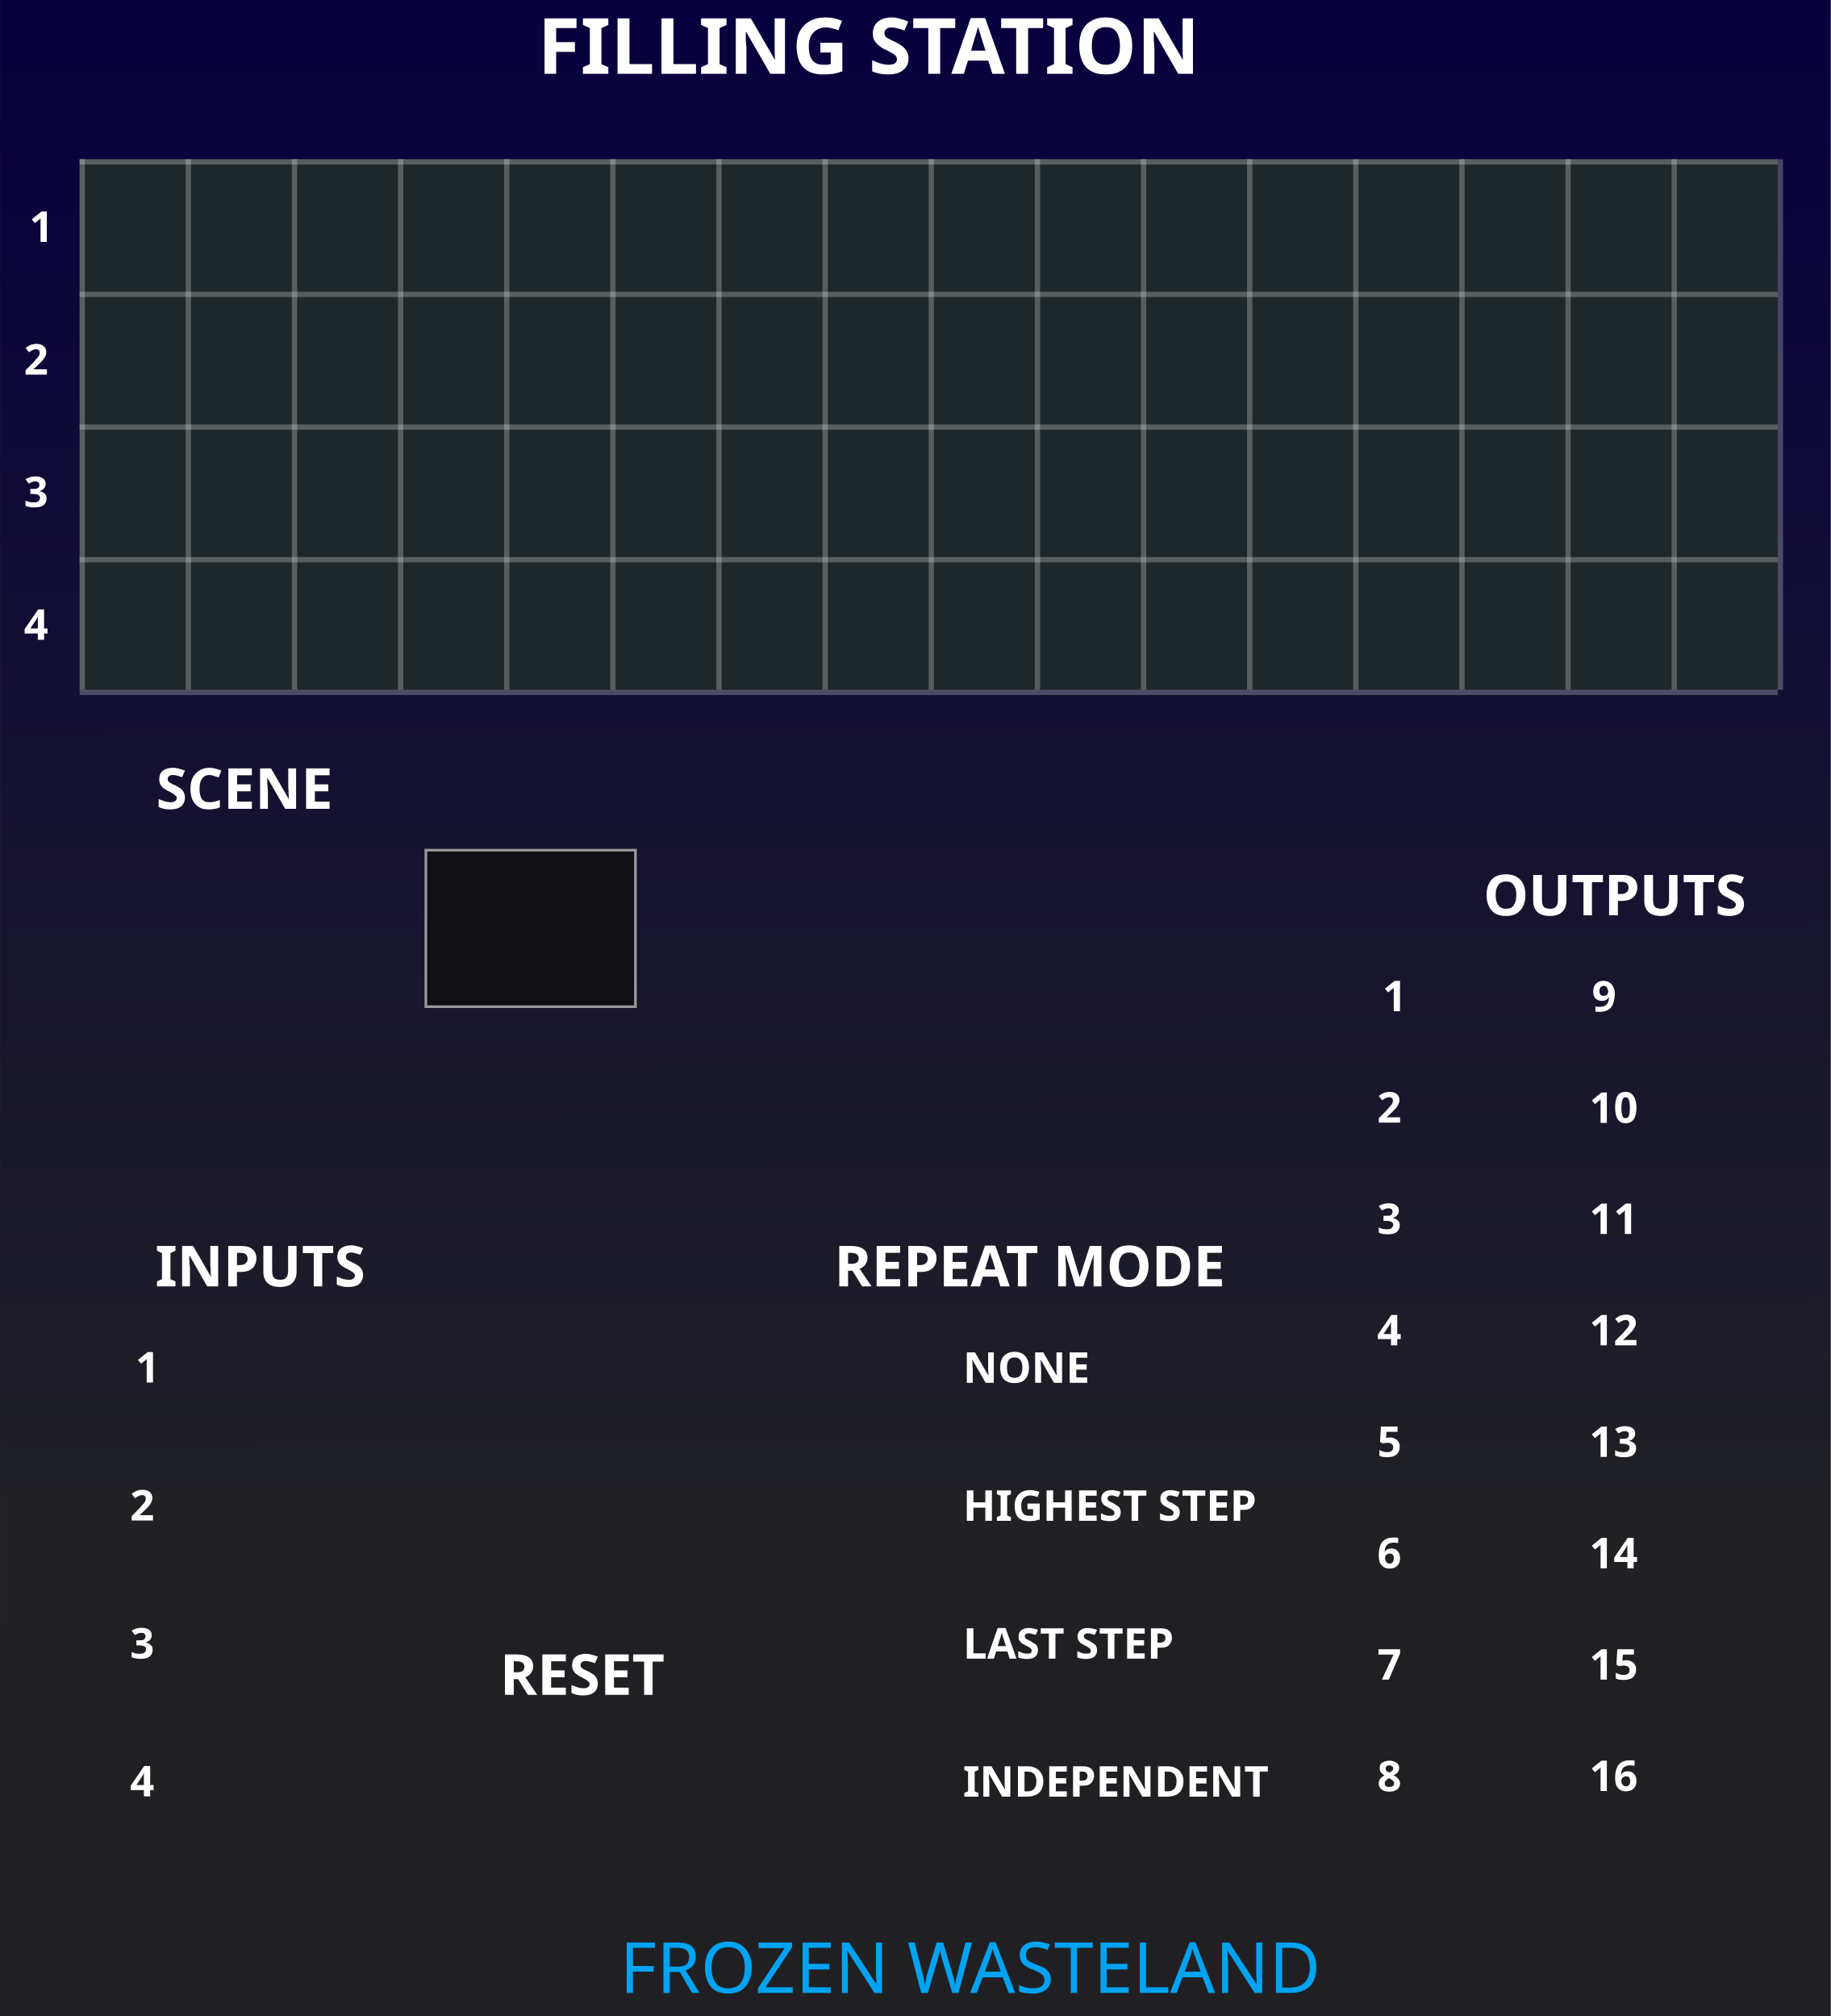
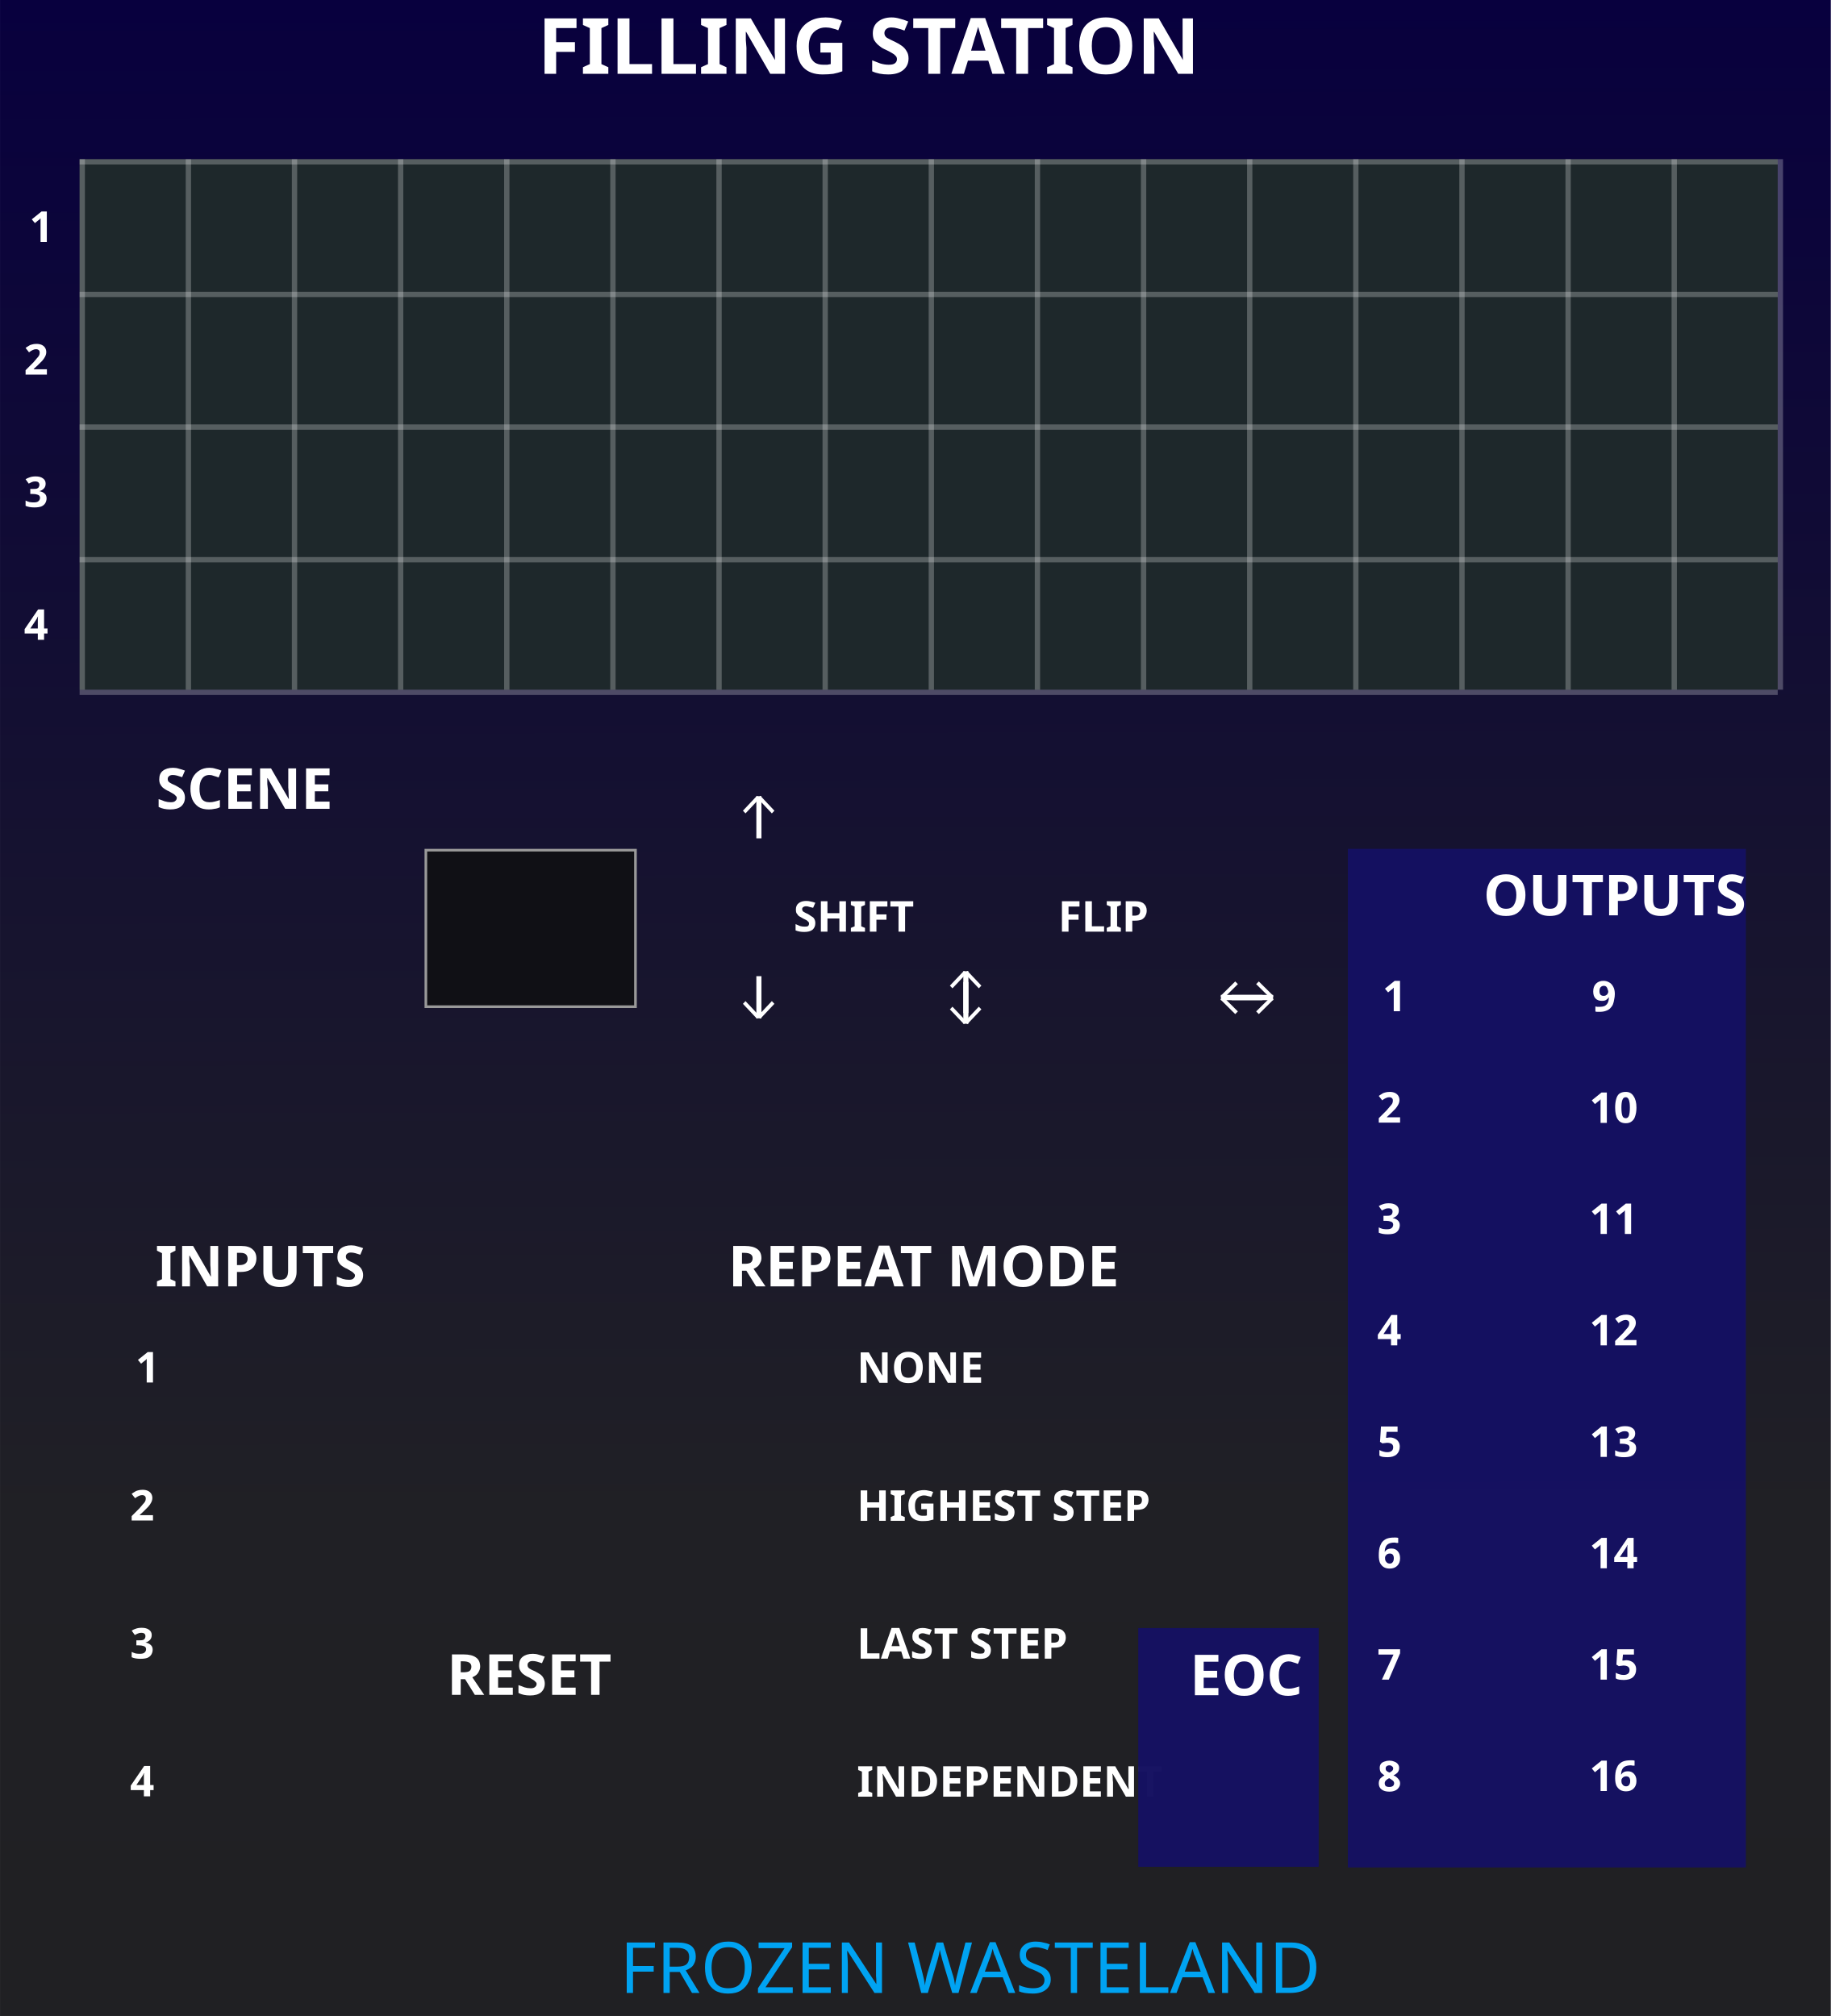
<svg xmlns="http://www.w3.org/2000/svg" xmlns:xlink="http://www.w3.org/1999/xlink" id="svg11003" version="1.1" viewBox="0 0 91.281 100.542" height="380" width="345">
  <defs id="defs10997">
    <linearGradient id="linearGradient4047">
      <stop id="stop3387" offset="0" style="stop-color:#202022;stop-opacity:1;" />
      <stop id="stop3388" offset=".3" style="stop-color:#202025;stop-opacity:1;" />
      <stop id="stop3389" offset="1" style="stop-color:#08003e;stop-opacity:1;" />
    </linearGradient>
    <linearGradient gradientTransform="matrix(0.5824096,0,0,1,14.70738,0)" gradientUnits="userSpaceOnUse" y2="50.462" x2="35.22" y1="158.333" x1="35.418" id="linearGradient4049" xlink:href="#linearGradient4047" />
  </defs>
  <g transform="translate(-35.14631,-50.389)" id="layer1">
    <g transform="matrix(1.642857,0,0,1.00145,-22.71451,-0.1464828)" id="g1644">
      <path id="path33493" d="m 35.22,50.462 h 55.562 V 150.858 h -55.562 z m 0,0" style="fill:url(#linearGradient4049);fill-opacity:1;fill-rule:nonzero;stroke:none;stroke-width:0.327" />
    </g>
    <g id="text5097" style="font-style:normal;font-weight:normal;font-size:3.528px;line-height:1.25;font-family:sans-serif;letter-spacing:0px;word-spacing:0px;fill:#ffffff;fill-opacity:1;stroke:none;stroke-width:0.265" />
    <g id="text373" style="font-style:normal;font-variant:normal;font-weight:bold;font-stretch:normal;font-size:3.528px;line-height:1.25;font-family:Consolas;-inkscape-font-specification:'Consolas Bold';text-align:center;letter-spacing:0px;word-spacing:0px;text-anchor:middle;fill:#ffffff;fill-opacity:1;stroke:none;stroke-width:0.265" />
    <g id="flowRoot250" style="font-style:normal;font-variant:normal;font-weight:bold;font-stretch:normal;font-size:13.333px;line-height:1.25;font-family:Consolas;-inkscape-font-specification:'Consolas Bold';text-align:center;letter-spacing:0px;word-spacing:0px;text-anchor:middle;fill:#ffffff;fill-opacity:1;stroke:none" />
    <g id="text308" style="font-style:normal;font-variant:normal;font-weight:bold;font-stretch:normal;font-size:3.528px;line-height:1.25;font-family:Consolas;-inkscape-font-specification:'Consolas Bold';text-align:center;letter-spacing:0px;word-spacing:0px;text-anchor:middle;fill:#ffffff;fill-opacity:1;stroke:none;stroke-width:0.265" aria-label="=+">
      <path id="path4330" style="stroke-width:0.265" d="m 156.861,47.16 v -0.334 h 1.481 v 0.334 z m 0,0.679 v -0.334 h 1.481 v 0.334 z" />
      <path id="path4332" style="stroke-width:0.265" d="m 159.739,47.508 v 0.67 h -0.388 v -0.67 h -0.643 v -0.346 h 0.643 V 46.495 h 0.388 v 0.667 h 0.643 v 0.346 z" />
    </g>
    <g id="flowRoot53665" style="font-style:normal;font-variant:normal;font-weight:bold;font-stretch:normal;font-size:13.333px;line-height:1.25;font-family:Consolas;-inkscape-font-specification:'Consolas Bold';text-align:center;letter-spacing:0px;word-spacing:0px;text-anchor:middle;fill:#ffffff;fill-opacity:1;stroke:none" />
    <g id="text53994" style="font-style:normal;font-variant:normal;font-weight:bold;font-stretch:normal;font-size:3.528px;line-height:1.25;font-family:Consolas;-inkscape-font-specification:'Consolas Bold';text-align:center;letter-spacing:0px;word-spacing:0px;text-anchor:middle;fill:#ffffff;fill-opacity:1;stroke:none;stroke-width:0.265" />
    <text id="text3885" y="54.071" x="80.762" style="font-style:normal;font-variant:normal;font-weight:bold;font-stretch:normal;font-size:3.528px;line-height:1.25;font-family:Homenaje;-inkscape-font-specification:'Homenaje Bold';text-align:start;letter-spacing:0px;word-spacing:0px;text-anchor:start;fill:#ffffff;fill-opacity:1;stroke:none;stroke-width:0.265" xml:space="preserve">
      <tspan id="tspan39170" style="font-style:normal;font-variant:normal;font-weight:bold;font-stretch:normal;font-size:3.881px;font-family:Homenaje;-inkscape-font-specification:'Homenaje Bold';text-align:center;text-anchor:middle;stroke-width:0.265" y="54.071" x="80.762">FILLING STATION</tspan>
    </text>
    <flowRoot transform="matrix(0.2645833,0,0,0.2645833,35.14631,50.389)" style="font-style:normal;font-variant:normal;font-weight:bold;font-stretch:normal;font-size:13.333px;line-height:1.25;font-family:Consolas;-inkscape-font-specification:'Consolas Bold';text-align:center;letter-spacing:0px;word-spacing:0px;text-anchor:middle;fill:#000000;fill-opacity:1;stroke:none" id="flowRoot1015" xml:space="preserve">
      <flowRegion id="flowRegion1017">
        <rect y="13.75" x="130.5" height="36.5" width="61" id="rect1019" />
      </flowRegion>
      <flowPara id="flowPara1021" />
    </flowRoot>
    <text id="text5443-7-5" y="114.542" x="42.878" style="font-style:normal;font-variant:normal;font-weight:bold;font-stretch:normal;font-size:3.528px;line-height:1.25;font-family:Homenaje;-inkscape-font-specification:'Homenaje Bold';letter-spacing:0px;word-spacing:0px;fill:#ffffff;fill-opacity:1;stroke:none;stroke-width:0.265" xml:space="preserve">
      <tspan style="font-style:normal;font-variant:normal;font-weight:bold;font-stretch:normal;font-size:2.822px;font-family:Homenaje;-inkscape-font-specification:'Homenaje Bold';stroke-width:0.265" y="114.542" x="42.878" id="tspan5441-1-6">INPUTS</tspan>
    </text>
    <flowRoot style="font-style:normal;font-variant:normal;font-weight:bold;font-stretch:normal;font-size:13.333px;line-height:1.25;font-family:Arial;-inkscape-font-specification:'Arial Bold';text-align:center;letter-spacing:0px;word-spacing:0px;text-anchor:middle;fill:#000000;fill-opacity:1;stroke:none" id="flowRoot1633" xml:space="preserve">
      <flowRegion id="flowRegion1635">
        <rect y="64" x="48" height="83.5" width="10.25" id="rect1637" />
      </flowRegion>
      <flowPara id="flowPara1639" />
    </flowRoot>
+     <path id="rect22843-0" style="opacity:0.981;fill:#141061;fill-opacity:1;stroke:#000000;stroke-width:0;stroke-miterlimit:4;stroke-dasharray:none;stroke-opacity:1" d="m 102.35,92.722 h 19.844 v 50.8 h -19.844 z" />
    <text id="text5443-7-5-4-2-0" y="96.041" x="109.108" style="font-style:normal;font-variant:normal;font-weight:bold;font-stretch:normal;font-size:3.528px;line-height:1.25;font-family:Homenaje;-inkscape-font-specification:'Homenaje Bold';letter-spacing:0px;word-spacing:0px;fill:#ffffff;fill-opacity:1;stroke:none;stroke-width:0.265" xml:space="preserve">
      <tspan style="font-style:normal;font-variant:normal;font-weight:bold;font-stretch:normal;font-size:2.822px;font-family:Homenaje;-inkscape-font-specification:'Homenaje Bold';stroke-width:0.265" y="96.041" x="109.108" id="tspan5441-1-6-3-4-5">OUTPUTS</tspan>
    </text>
    <path style="fill:#1e282b;fill-opacity:1;fill-rule:nonzero;stroke:none;stroke-width:0.299" d="M 123.782,84.785 H 39.115 V 58.327 h 84.667 z m 0,0" id="path38411" />
    <text id="text3885-7" y="149.784" x="66.05" style="font-style:normal;font-variant:normal;font-weight:bold;font-stretch:normal;font-size:3.528px;line-height:1.25;font-family:Consolas;-inkscape-font-specification:'Consolas Bold';text-align:start;letter-spacing:0px;word-spacing:0px;text-anchor:start;fill:#00a3f2;fill-opacity:1;stroke:none;stroke-width:0.265" xml:space="preserve">
      <tspan style="font-style:normal;font-variant:normal;font-weight:normal;font-stretch:normal;font-family:'Bradley Gratis';-inkscape-font-specification:'Bradley Gratis';text-align:start;text-anchor:start;fill:#00a3f2;fill-opacity:1;stroke-width:0.265" y="149.784" x="66.05" id="tspan3883-0">FROZEN WASTELAND</tspan>
    </text>
    <path style="clip-rule:nonzero;fill:none;stroke:#ffffff;stroke-width:0.265;stroke-linecap:butt;stroke-linejoin:miter;stroke-miterlimit:10;stroke-dasharray:none;stroke-opacity:0.251" d="M 39.115,58.46 H 123.782" id="path5509" />
    <path id="path5509-5" d="M 39.115,65.073 H 123.782" style="clip-rule:nonzero;fill:none;stroke:#ffffff;stroke-width:0.263;stroke-linecap:butt;stroke-linejoin:miter;stroke-miterlimit:10;stroke-dasharray:none;stroke-opacity:0.251" />
    <path id="path5509-4" d="M 39.115,71.688 H 123.782" style="clip-rule:nonzero;fill:none;stroke:#ffffff;stroke-width:0.265;stroke-linecap:butt;stroke-linejoin:miter;stroke-miterlimit:10;stroke-dasharray:none;stroke-opacity:0.251" />
    <path id="path5509-3" d="M 39.115,78.303 H 123.782" style="clip-rule:nonzero;fill:none;stroke:#ffffff;stroke-width:0.265;stroke-linecap:butt;stroke-linejoin:miter;stroke-miterlimit:10;stroke-dasharray:none;stroke-opacity:0.251" />
    <path id="path5509-1" d="M 39.115,84.917 H 123.782" style="clip-rule:nonzero;fill:none;stroke:#ffffff;stroke-width:0.265;stroke-linecap:butt;stroke-linejoin:miter;stroke-miterlimit:10;stroke-dasharray:none;stroke-opacity:0.251" />
    <path style="clip-rule:nonzero;fill:none;stroke:#ffffff;stroke-width:0.265;stroke-linecap:butt;stroke-linejoin:miter;stroke-miterlimit:10;stroke-dasharray:none;stroke-opacity:0.251" d="M 39.247,58.327 V 84.785" id="path4803" />
    <path id="path4803-8" d="M 123.914,58.327 V 84.785" style="clip-rule:nonzero;fill:none;stroke:#ffffff;stroke-width:0.265;stroke-linecap:butt;stroke-linejoin:miter;stroke-miterlimit:10;stroke-dasharray:none;stroke-opacity:0.251" />
    <path id="path4803-1" d="M 44.539,58.327 V 84.785" style="clip-rule:nonzero;fill:none;stroke:#ffffff;stroke-width:0.265;stroke-linecap:butt;stroke-linejoin:miter;stroke-miterlimit:10;stroke-dasharray:none;stroke-opacity:0.251" />
    <path id="path4803-7" d="M 55.122,58.327 V 84.785" style="clip-rule:nonzero;fill:none;stroke:#ffffff;stroke-width:0.265;stroke-linecap:butt;stroke-linejoin:miter;stroke-miterlimit:10;stroke-dasharray:none;stroke-opacity:0.251" />
    <path id="path4803-6" d="M 60.414,58.327 V 84.785" style="clip-rule:nonzero;fill:none;stroke:#ffffff;stroke-width:0.265;stroke-linecap:butt;stroke-linejoin:miter;stroke-miterlimit:10;stroke-dasharray:none;stroke-opacity:0.251" />
    <path id="path4803-0" d="M 65.706,58.327 V 84.785" style="clip-rule:nonzero;fill:none;stroke:#ffffff;stroke-width:0.265;stroke-linecap:butt;stroke-linejoin:miter;stroke-miterlimit:10;stroke-dasharray:none;stroke-opacity:0.251" />
    <path id="path4803-2" d="M 49.831,58.327 V 84.785" style="clip-rule:nonzero;fill:none;stroke:#ffffff;stroke-width:0.265;stroke-linecap:butt;stroke-linejoin:miter;stroke-miterlimit:10;stroke-dasharray:none;stroke-opacity:0.251" />
    <path id="path4803-3" d="M 70.997,58.327 V 84.785" style="clip-rule:nonzero;fill:none;stroke:#ffffff;stroke-width:0.265;stroke-linecap:butt;stroke-linejoin:miter;stroke-miterlimit:10;stroke-dasharray:none;stroke-opacity:0.251" />
    <path id="path4803-64" d="M 76.289,58.327 V 84.785" style="clip-rule:nonzero;fill:none;stroke:#ffffff;stroke-width:0.265;stroke-linecap:butt;stroke-linejoin:miter;stroke-miterlimit:10;stroke-dasharray:none;stroke-opacity:0.251" />
    <path id="path4803-68" d="M 81.581,58.327 V 84.785" style="clip-rule:nonzero;fill:none;stroke:#ffffff;stroke-width:0.265;stroke-linecap:butt;stroke-linejoin:miter;stroke-miterlimit:10;stroke-dasharray:none;stroke-opacity:0.251" />
    <path id="path4803-36" d="M 86.872,58.327 V 84.785" style="clip-rule:nonzero;fill:none;stroke:#ffffff;stroke-width:0.265;stroke-linecap:butt;stroke-linejoin:miter;stroke-miterlimit:10;stroke-dasharray:none;stroke-opacity:0.251" />
    <path id="path4803-63" d="M 92.164,58.327 V 84.785" style="clip-rule:nonzero;fill:none;stroke:#ffffff;stroke-width:0.265;stroke-linecap:butt;stroke-linejoin:miter;stroke-miterlimit:10;stroke-dasharray:none;stroke-opacity:0.251" />
    <path id="path4803-4" d="M 97.456,58.327 V 84.785" style="clip-rule:nonzero;fill:none;stroke:#ffffff;stroke-width:0.265;stroke-linecap:butt;stroke-linejoin:miter;stroke-miterlimit:10;stroke-dasharray:none;stroke-opacity:0.251" />
    <path id="path4803-9" d="M 102.747,58.327 V 84.785" style="clip-rule:nonzero;fill:none;stroke:#ffffff;stroke-width:0.265;stroke-linecap:butt;stroke-linejoin:miter;stroke-miterlimit:10;stroke-dasharray:none;stroke-opacity:0.251" />
    <path id="path4803-38" d="M 108.039,58.327 V 84.785" style="clip-rule:nonzero;fill:none;stroke:#ffffff;stroke-width:0.265;stroke-linecap:butt;stroke-linejoin:miter;stroke-miterlimit:10;stroke-dasharray:none;stroke-opacity:0.251" />
    <path id="path4803-62" d="M 113.331,58.327 V 84.785" style="clip-rule:nonzero;fill:none;stroke:#ffffff;stroke-width:0.265;stroke-linecap:butt;stroke-linejoin:miter;stroke-miterlimit:10;stroke-dasharray:none;stroke-opacity:0.251" />
    <path style="clip-rule:nonzero;fill:none;stroke:#ffffff;stroke-width:0.265;stroke-linecap:butt;stroke-linejoin:miter;stroke-miterlimit:10;stroke-dasharray:none;stroke-opacity:0.251" d="M 118.622,58.327 V 84.785" id="path4803-62-4" />
    <text xml:space="preserve" style="font-style:normal;font-variant:normal;font-weight:bold;font-stretch:normal;font-size:3.528px;line-height:1.25;font-family:Homenaje;-inkscape-font-specification:'Homenaje Bold';letter-spacing:0px;word-spacing:0px;fill:#ffffff;fill-opacity:1;stroke:none;stroke-width:0.265" x="42.931" y="90.729" id="text5443-7-5-4">
      <tspan id="tspan5441-1-6-6" x="42.931" y="90.729" style="font-style:normal;font-variant:normal;font-weight:bold;font-stretch:normal;font-size:2.822px;font-family:Homenaje;-inkscape-font-specification:'Homenaje Bold';stroke-width:0.265">SCENE</tspan>
    </text>
-     <text xml:space="preserve" style="font-style:normal;font-variant:normal;font-weight:bold;font-stretch:normal;font-size:3.528px;line-height:1.25;font-family:Homenaje;-inkscape-font-specification:'Homenaje Bold';letter-spacing:0px;word-spacing:0px;fill:#ffffff;fill-opacity:1;stroke:none;stroke-width:0.265" x="60.076" y="134.915" id="text5443-7-5-9">
-       <tspan id="tspan5441-1-6-3" x="60.076" y="134.915" style="font-style:normal;font-variant:normal;font-weight:bold;font-stretch:normal;font-size:2.822px;font-family:Homenaje;-inkscape-font-specification:'Homenaje Bold';stroke-width:0.265">RESET</tspan>
+     <text xml:space="preserve" style="font-style:normal;font-variant:normal;font-weight:bold;font-stretch:normal;font-size:3.528px;line-height:1.25;font-family:Homenaje;-inkscape-font-specification:'Homenaje Bold';letter-spacing:0px;word-spacing:0px;fill:#ffffff;fill-opacity:1;stroke:none;stroke-width:0.265" x="57.43" y="134.915" id="text5443-7-5-9">
+       <tspan id="tspan5441-1-6-3" x="57.43" y="134.915" style="font-style:normal;font-variant:normal;font-weight:bold;font-stretch:normal;font-size:2.822px;font-family:Homenaje;-inkscape-font-specification:'Homenaje Bold';stroke-width:0.265">RESET</tspan>
    </text>
    <rect y="92.789" x="56.379" height="7.805" width="10.451" id="rect6948-0-1-16" style="fill:#101015;fill-opacity:1;stroke:#999999;stroke-width:0.132;stroke-miterlimit:4;stroke-dasharray:none;stroke-opacity:1" />
    <text id="text5443-0-6-2-2" y="100.819" x="104.076" style="font-style:normal;font-variant:normal;font-weight:bold;font-stretch:normal;font-size:3.528px;line-height:1.25;font-family:Homenaje;-inkscape-font-specification:'Homenaje Bold';letter-spacing:0px;word-spacing:0px;fill:#ffffff;fill-opacity:1;stroke:none;stroke-width:0.265" xml:space="preserve">
      <tspan style="font-style:normal;font-variant:normal;font-weight:bold;font-stretch:normal;font-size:2.117px;font-family:Homenaje;-inkscape-font-specification:'Homenaje Bold';stroke-width:0.265" y="100.819" x="104.076" id="tspan5441-5-5-9-1">1</tspan>
    </text>
    <text id="text5443-0-6-2-2-9" y="106.375" x="103.811" style="font-style:normal;font-variant:normal;font-weight:bold;font-stretch:normal;font-size:3.528px;line-height:1.25;font-family:Homenaje;-inkscape-font-specification:'Homenaje Bold';letter-spacing:0px;word-spacing:0px;fill:#ffffff;fill-opacity:1;stroke:none;stroke-width:0.265" xml:space="preserve">
      <tspan style="font-style:normal;font-variant:normal;font-weight:bold;font-stretch:normal;font-size:2.117px;font-family:Homenaje;-inkscape-font-specification:'Homenaje Bold';stroke-width:0.265" y="106.375" x="103.811" id="tspan5441-5-5-9-1-9">2</tspan>
    </text>
    <text id="text5443-0-6-2-2-3" y="134.156" x="103.811" style="font-style:normal;font-variant:normal;font-weight:bold;font-stretch:normal;font-size:3.528px;line-height:1.25;font-family:Homenaje;-inkscape-font-specification:'Homenaje Bold';letter-spacing:0px;word-spacing:0px;fill:#ffffff;fill-opacity:1;stroke:none;stroke-width:0.265" xml:space="preserve">
      <tspan style="font-style:normal;font-variant:normal;font-weight:bold;font-stretch:normal;font-size:2.117px;font-family:Homenaje;-inkscape-font-specification:'Homenaje Bold';stroke-width:0.265" y="134.156" x="103.811" id="tspan5441-5-5-9-1-6">7</tspan>
    </text>
    <text id="text5443-0-6-2-2-3-9" y="123.044" x="114.388" style="font-style:normal;font-variant:normal;font-weight:bold;font-stretch:normal;font-size:3.528px;line-height:1.25;font-family:Homenaje;-inkscape-font-specification:'Homenaje Bold';letter-spacing:0px;word-spacing:0px;fill:#ffffff;fill-opacity:1;stroke:none;stroke-width:0.265" xml:space="preserve">
      <tspan id="tspan1143" style="font-style:normal;font-variant:normal;font-weight:bold;font-stretch:normal;font-size:2.117px;font-family:Homenaje;-inkscape-font-specification:'Homenaje Bold';stroke-width:0.265" y="123.044" x="114.388">13</tspan>
    </text>
    <text id="text5443-0-6-2-2-9-1" y="111.931" x="103.811" style="font-style:normal;font-variant:normal;font-weight:bold;font-stretch:normal;font-size:3.528px;line-height:1.25;font-family:Homenaje;-inkscape-font-specification:'Homenaje Bold';letter-spacing:0px;word-spacing:0px;fill:#ffffff;fill-opacity:1;stroke:none;stroke-width:0.265" xml:space="preserve">
      <tspan style="font-style:normal;font-variant:normal;font-weight:bold;font-stretch:normal;font-size:2.117px;font-family:Homenaje;-inkscape-font-specification:'Homenaje Bold';stroke-width:0.265" y="111.931" x="103.811" id="tspan5441-5-5-9-1-9-0">3</tspan>
    </text>
    <text id="text5443-0-6-2-2-9-5" y="117.487" x="103.811" style="font-style:normal;font-variant:normal;font-weight:bold;font-stretch:normal;font-size:3.528px;line-height:1.25;font-family:Homenaje;-inkscape-font-specification:'Homenaje Bold';letter-spacing:0px;word-spacing:0px;fill:#ffffff;fill-opacity:1;stroke:none;stroke-width:0.265" xml:space="preserve">
      <tspan style="font-style:normal;font-variant:normal;font-weight:bold;font-stretch:normal;font-size:2.117px;font-family:Homenaje;-inkscape-font-specification:'Homenaje Bold';stroke-width:0.265" y="117.487" x="103.811" id="tspan5441-5-5-9-1-9-9">4</tspan>
    </text>
    <text id="text5443-0-6-2-2-9-3" y="123.044" x="103.811" style="font-style:normal;font-variant:normal;font-weight:bold;font-stretch:normal;font-size:3.528px;line-height:1.25;font-family:Homenaje;-inkscape-font-specification:'Homenaje Bold';letter-spacing:0px;word-spacing:0px;fill:#ffffff;fill-opacity:1;stroke:none;stroke-width:0.265" xml:space="preserve">
      <tspan style="font-style:normal;font-variant:normal;font-weight:bold;font-stretch:normal;font-size:2.117px;font-family:Homenaje;-inkscape-font-specification:'Homenaje Bold';stroke-width:0.265" y="123.044" x="103.811" id="tspan5441-5-5-9-1-9-03">5</tspan>
    </text>
    <text id="text5443-0-6-2-2-9-0" y="128.6" x="103.811" style="font-style:normal;font-variant:normal;font-weight:bold;font-stretch:normal;font-size:3.528px;line-height:1.25;font-family:Homenaje;-inkscape-font-specification:'Homenaje Bold';letter-spacing:0px;word-spacing:0px;fill:#ffffff;fill-opacity:1;stroke:none;stroke-width:0.265" xml:space="preserve">
      <tspan style="font-style:normal;font-variant:normal;font-weight:bold;font-stretch:normal;font-size:2.117px;font-family:Homenaje;-inkscape-font-specification:'Homenaje Bold';stroke-width:0.265" y="128.6" x="103.811" id="tspan5441-5-5-9-1-9-6">6</tspan>
    </text>
    <text id="text5443-0-6-2-2-3-0" y="139.727" x="103.811" style="font-style:normal;font-variant:normal;font-weight:bold;font-stretch:normal;font-size:3.528px;line-height:1.25;font-family:Homenaje;-inkscape-font-specification:'Homenaje Bold';letter-spacing:0px;word-spacing:0px;fill:#ffffff;fill-opacity:1;stroke:none;stroke-width:0.265" xml:space="preserve">
      <tspan style="font-style:normal;font-variant:normal;font-weight:bold;font-stretch:normal;font-size:2.117px;font-family:Homenaje;-inkscape-font-specification:'Homenaje Bold';stroke-width:0.265" y="139.727" x="103.811" id="tspan5441-5-5-9-1-6-3">8</tspan>
    </text>
    <text id="text5443-0-6-2-2-3-5" y="100.833" x="114.519" style="font-style:normal;font-variant:normal;font-weight:bold;font-stretch:normal;font-size:3.528px;line-height:1.25;font-family:Homenaje;-inkscape-font-specification:'Homenaje Bold';letter-spacing:0px;word-spacing:0px;fill:#ffffff;fill-opacity:1;stroke:none;stroke-width:0.265" xml:space="preserve">
      <tspan style="font-style:normal;font-variant:normal;font-weight:bold;font-stretch:normal;font-size:2.117px;font-family:Homenaje;-inkscape-font-specification:'Homenaje Bold';stroke-width:0.265" y="100.833" x="114.519" id="tspan5441-5-5-9-1-6-6">9</tspan>
    </text>
    <text id="text5443-0-6-2-2-3-6" y="117.487" x="114.388" style="font-style:normal;font-variant:normal;font-weight:bold;font-stretch:normal;font-size:3.528px;line-height:1.25;font-family:Homenaje;-inkscape-font-specification:'Homenaje Bold';letter-spacing:0px;word-spacing:0px;fill:#ffffff;fill-opacity:1;stroke:none;stroke-width:0.265" xml:space="preserve">
      <tspan style="font-style:normal;font-variant:normal;font-weight:bold;font-stretch:normal;font-size:2.117px;font-family:Homenaje;-inkscape-font-specification:'Homenaje Bold';stroke-width:0.265" y="117.487" x="114.388" id="tspan5441-5-5-9-1-6-7">12</tspan>
    </text>
    <text id="text5443-0-6-2-2-3-7" y="111.931" x="114.388" style="font-style:normal;font-variant:normal;font-weight:bold;font-stretch:normal;font-size:3.528px;line-height:1.25;font-family:Homenaje;-inkscape-font-specification:'Homenaje Bold';letter-spacing:0px;word-spacing:0px;fill:#ffffff;fill-opacity:1;stroke:none;stroke-width:0.265" xml:space="preserve">
      <tspan style="font-style:normal;font-variant:normal;font-weight:bold;font-stretch:normal;font-size:2.117px;font-family:Homenaje;-inkscape-font-specification:'Homenaje Bold';stroke-width:0.265" y="111.931" x="114.388" id="tspan5441-5-5-9-1-6-36">11</tspan>
    </text>
    <text id="text5443-0-6-2-2-3-73" y="106.39" x="114.388" style="font-style:normal;font-variant:normal;font-weight:bold;font-stretch:normal;font-size:3.528px;line-height:1.25;font-family:Homenaje;-inkscape-font-specification:'Homenaje Bold';letter-spacing:0px;word-spacing:0px;fill:#ffffff;fill-opacity:1;stroke:none;stroke-width:0.265" xml:space="preserve">
      <tspan id="tspan2155" style="font-style:normal;font-variant:normal;font-weight:bold;font-stretch:normal;font-size:2.117px;font-family:Homenaje;-inkscape-font-specification:'Homenaje Bold';stroke-width:0.265" y="106.39" x="114.388">10</tspan>
    </text>
    <text id="text5443-0-6-2-2-3-9-2" y="128.6" x="114.388" style="font-style:normal;font-variant:normal;font-weight:bold;font-stretch:normal;font-size:3.528px;line-height:1.25;font-family:Homenaje;-inkscape-font-specification:'Homenaje Bold';letter-spacing:0px;word-spacing:0px;fill:#ffffff;fill-opacity:1;stroke:none;stroke-width:0.265" xml:space="preserve">
      <tspan id="tspan1143-8" style="font-style:normal;font-variant:normal;font-weight:bold;font-stretch:normal;font-size:2.117px;font-family:Homenaje;-inkscape-font-specification:'Homenaje Bold';stroke-width:0.265" y="128.6" x="114.388">14</tspan>
    </text>
    <text id="text5443-0-6-2-2-3-9-5" y="134.156" x="114.388" style="font-style:normal;font-variant:normal;font-weight:bold;font-stretch:normal;font-size:3.528px;line-height:1.25;font-family:Homenaje;-inkscape-font-specification:'Homenaje Bold';letter-spacing:0px;word-spacing:0px;fill:#ffffff;fill-opacity:1;stroke:none;stroke-width:0.265" xml:space="preserve">
      <tspan id="tspan1143-4" style="font-style:normal;font-variant:normal;font-weight:bold;font-stretch:normal;font-size:2.117px;font-family:Homenaje;-inkscape-font-specification:'Homenaje Bold';stroke-width:0.265" y="134.156" x="114.388">15 </tspan>
    </text>
    <text id="text5443-0-6-2-2-3-9-24" y="139.712" x="114.388" style="font-style:normal;font-variant:normal;font-weight:bold;font-stretch:normal;font-size:3.528px;line-height:1.25;font-family:Homenaje;-inkscape-font-specification:'Homenaje Bold';letter-spacing:0px;word-spacing:0px;fill:#ffffff;fill-opacity:1;stroke:none;stroke-width:0.265" xml:space="preserve">
      <tspan id="tspan1143-5" style="font-style:normal;font-variant:normal;font-weight:bold;font-stretch:normal;font-size:2.117px;font-family:Homenaje;-inkscape-font-specification:'Homenaje Bold';stroke-width:0.265" y="139.712" x="114.388">16</tspan>
    </text>
    <text xml:space="preserve" style="font-style:normal;font-variant:normal;font-weight:bold;font-stretch:normal;font-size:3.528px;line-height:1.25;font-family:Homenaje;-inkscape-font-specification:'Homenaje Bold';letter-spacing:0px;word-spacing:0px;fill:#ffffff;fill-opacity:1;stroke:none;stroke-width:0.265" x="41.898" y="119.339" id="text5443-0-6-2-2-0">
      <tspan id="tspan5441-5-5-9-1-7" x="41.898" y="119.339" style="font-style:normal;font-variant:normal;font-weight:bold;font-stretch:normal;font-size:2.117px;font-family:Homenaje;-inkscape-font-specification:'Homenaje Bold';stroke-width:0.265">1</tspan>
    </text>
    <text xml:space="preserve" style="font-style:normal;font-variant:normal;font-weight:bold;font-stretch:normal;font-size:3.528px;line-height:1.25;font-family:Homenaje;-inkscape-font-specification:'Homenaje Bold';letter-spacing:0px;word-spacing:0px;fill:#ffffff;fill-opacity:1;stroke:none;stroke-width:0.265" x="41.634" y="126.219" id="text5443-0-6-2-2-9-2">
      <tspan id="tspan5441-5-5-9-1-9-93" x="41.634" y="126.219" style="font-style:normal;font-variant:normal;font-weight:bold;font-stretch:normal;font-size:2.117px;font-family:Homenaje;-inkscape-font-specification:'Homenaje Bold';stroke-width:0.265">2</tspan>
    </text>
    <text xml:space="preserve" style="font-style:normal;font-variant:normal;font-weight:bold;font-stretch:normal;font-size:3.528px;line-height:1.25;font-family:Homenaje;-inkscape-font-specification:'Homenaje Bold';letter-spacing:0px;word-spacing:0px;fill:#ffffff;fill-opacity:1;stroke:none;stroke-width:0.265" x="41.634" y="133.098" id="text5443-0-6-2-2-9-1-1">
      <tspan id="tspan5441-5-5-9-1-9-0-4" x="41.634" y="133.098" style="font-style:normal;font-variant:normal;font-weight:bold;font-stretch:normal;font-size:2.117px;font-family:Homenaje;-inkscape-font-specification:'Homenaje Bold';stroke-width:0.265">3</tspan>
    </text>
    <text xml:space="preserve" style="font-style:normal;font-variant:normal;font-weight:bold;font-stretch:normal;font-size:3.528px;line-height:1.25;font-family:Homenaje;-inkscape-font-specification:'Homenaje Bold';letter-spacing:0px;word-spacing:0px;fill:#ffffff;fill-opacity:1;stroke:none;stroke-width:0.265" x="41.634" y="139.977" id="text5443-0-6-2-2-9-5-7">
      <tspan id="tspan5441-5-5-9-1-9-9-8" x="41.634" y="139.977" style="font-style:normal;font-variant:normal;font-weight:bold;font-stretch:normal;font-size:2.117px;font-family:Homenaje;-inkscape-font-specification:'Homenaje Bold';stroke-width:0.265">4</tspan>
    </text>
-     <text id="text5443-7-5-9-4" y="114.542" x="76.744" style="font-style:normal;font-variant:normal;font-weight:bold;font-stretch:normal;font-size:3.528px;line-height:1.25;font-family:Homenaje;-inkscape-font-specification:'Homenaje Bold';letter-spacing:0px;word-spacing:0px;fill:#ffffff;fill-opacity:1;stroke:none;stroke-width:0.265" xml:space="preserve">
-       <tspan style="font-style:normal;font-variant:normal;font-weight:bold;font-stretch:normal;font-size:2.822px;font-family:Homenaje;-inkscape-font-specification:'Homenaje Bold';stroke-width:0.265" y="114.542" x="76.744" id="tspan5441-1-6-3-7">REPEAT MODE</tspan>
-     </text>
-     <text id="text5443-0-6-2-2-0-8" y="119.354" x="83.163" style="font-style:normal;font-variant:normal;font-weight:bold;font-stretch:normal;font-size:3.528px;line-height:1.25;font-family:Homenaje;-inkscape-font-specification:'Homenaje Bold';letter-spacing:0px;word-spacing:0px;fill:#ffffff;fill-opacity:1;stroke:none;stroke-width:0.265" xml:space="preserve">
-       <tspan style="font-style:normal;font-variant:normal;font-weight:bold;font-stretch:normal;font-size:2.117px;font-family:Homenaje;-inkscape-font-specification:'Homenaje Bold';stroke-width:0.265" y="119.354" x="83.163" id="tspan5441-5-5-9-1-7-5">NONE</tspan>
-     </text>
-     <text xml:space="preserve" style="font-style:normal;font-variant:normal;font-weight:bold;font-stretch:normal;font-size:3.528px;line-height:1.25;font-family:Homenaje;-inkscape-font-specification:'Homenaje Bold';letter-spacing:0px;word-spacing:0px;fill:#ffffff;fill-opacity:1;stroke:none;stroke-width:0.265" x="83.163" y="126.233" id="text5443-0-6-2-2-0-8-1">
-       <tspan id="tspan5441-5-5-9-1-7-5-9" x="83.163" y="126.233" style="font-style:normal;font-variant:normal;font-weight:bold;font-stretch:normal;font-size:2.117px;font-family:Homenaje;-inkscape-font-specification:'Homenaje Bold';stroke-width:0.265">HIGHEST STEP</tspan>
-     </text>
-     <text id="text5443-0-6-2-2-0-8-1-7" y="133.113" x="83.163" style="font-style:normal;font-variant:normal;font-weight:bold;font-stretch:normal;font-size:3.528px;line-height:1.25;font-family:Homenaje;-inkscape-font-specification:'Homenaje Bold';letter-spacing:0px;word-spacing:0px;fill:#ffffff;fill-opacity:1;stroke:none;stroke-width:0.265" xml:space="preserve">
-       <tspan style="font-style:normal;font-variant:normal;font-weight:bold;font-stretch:normal;font-size:2.117px;font-family:Homenaje;-inkscape-font-specification:'Homenaje Bold';stroke-width:0.265" y="133.113" x="83.163" id="tspan5441-5-5-9-1-7-5-9-9">LAST STEP</tspan>
-     </text>
-     <text xml:space="preserve" style="font-style:normal;font-variant:normal;font-weight:bold;font-stretch:normal;font-size:3.528px;line-height:1.25;font-family:Homenaje;-inkscape-font-specification:'Homenaje Bold';letter-spacing:0px;word-spacing:0px;fill:#ffffff;fill-opacity:1;stroke:none;stroke-width:0.265" x="83.163" y="139.992" id="text5443-0-6-2-2-0-8-1-7-0">
-       <tspan id="tspan5441-5-5-9-1-7-5-9-9-8" x="83.163" y="139.992" style="font-style:normal;font-variant:normal;font-weight:bold;font-stretch:normal;font-size:2.117px;font-family:Homenaje;-inkscape-font-specification:'Homenaje Bold';stroke-width:0.265">INDEPENDENT</tspan>
+     <text id="text5443-7-5-9-4" y="114.542" x="71.453" style="font-style:normal;font-variant:normal;font-weight:bold;font-stretch:normal;font-size:3.528px;line-height:1.25;font-family:Homenaje;-inkscape-font-specification:'Homenaje Bold';letter-spacing:0px;word-spacing:0px;fill:#ffffff;fill-opacity:1;stroke:none;stroke-width:0.265" xml:space="preserve">
+       <tspan style="font-style:normal;font-variant:normal;font-weight:bold;font-stretch:normal;font-size:2.822px;font-family:Homenaje;-inkscape-font-specification:'Homenaje Bold';stroke-width:0.265" y="114.542" x="71.453" id="tspan5441-1-6-3-7">REPEAT MODE</tspan>
+     </text>
+     <text id="text5443-0-6-2-2-0-8" y="119.354" x="77.871" style="font-style:normal;font-variant:normal;font-weight:bold;font-stretch:normal;font-size:3.528px;line-height:1.25;font-family:Homenaje;-inkscape-font-specification:'Homenaje Bold';letter-spacing:0px;word-spacing:0px;fill:#ffffff;fill-opacity:1;stroke:none;stroke-width:0.265" xml:space="preserve">
+       <tspan style="font-style:normal;font-variant:normal;font-weight:bold;font-stretch:normal;font-size:2.117px;font-family:Homenaje;-inkscape-font-specification:'Homenaje Bold';stroke-width:0.265" y="119.354" x="77.871" id="tspan5441-5-5-9-1-7-5">NONE</tspan>
+     </text>
+     <text xml:space="preserve" style="font-style:normal;font-variant:normal;font-weight:bold;font-stretch:normal;font-size:3.528px;line-height:1.25;font-family:Homenaje;-inkscape-font-specification:'Homenaje Bold';letter-spacing:0px;word-spacing:0px;fill:#ffffff;fill-opacity:1;stroke:none;stroke-width:0.265" x="77.871" y="126.233" id="text5443-0-6-2-2-0-8-1">
+       <tspan id="tspan5441-5-5-9-1-7-5-9" x="77.871" y="126.233" style="font-style:normal;font-variant:normal;font-weight:bold;font-stretch:normal;font-size:2.117px;font-family:Homenaje;-inkscape-font-specification:'Homenaje Bold';stroke-width:0.265">HIGHEST STEP</tspan>
+     </text>
+     <text id="text5443-0-6-2-2-0-8-1-7" y="133.113" x="77.871" style="font-style:normal;font-variant:normal;font-weight:bold;font-stretch:normal;font-size:3.528px;line-height:1.25;font-family:Homenaje;-inkscape-font-specification:'Homenaje Bold';letter-spacing:0px;word-spacing:0px;fill:#ffffff;fill-opacity:1;stroke:none;stroke-width:0.265" xml:space="preserve">
+       <tspan style="font-style:normal;font-variant:normal;font-weight:bold;font-stretch:normal;font-size:2.117px;font-family:Homenaje;-inkscape-font-specification:'Homenaje Bold';stroke-width:0.265" y="133.113" x="77.871" id="tspan5441-5-5-9-1-7-5-9-9">LAST STEP</tspan>
+     </text>
+     <text xml:space="preserve" style="font-style:normal;font-variant:normal;font-weight:bold;font-stretch:normal;font-size:3.528px;line-height:1.25;font-family:Homenaje;-inkscape-font-specification:'Homenaje Bold';letter-spacing:0px;word-spacing:0px;fill:#ffffff;fill-opacity:1;stroke:none;stroke-width:0.265" x="77.871" y="139.992" id="text5443-0-6-2-2-0-8-1-7-0">
+       <tspan id="tspan5441-5-5-9-1-7-5-9-9-8" x="77.871" y="139.992" style="font-style:normal;font-variant:normal;font-weight:bold;font-stretch:normal;font-size:2.117px;font-family:Homenaje;-inkscape-font-specification:'Homenaje Bold';stroke-width:0.265">INDEPENDENT</tspan>
    </text>
    <text id="text5443-0-6-2-2-0-87" y="62.454" x="36.607" style="font-style:normal;font-variant:normal;font-weight:bold;font-stretch:normal;font-size:3.528px;line-height:1.25;font-family:Homenaje;-inkscape-font-specification:'Homenaje Bold';letter-spacing:0px;word-spacing:0px;fill:#ffffff;fill-opacity:1;stroke:none;stroke-width:0.265" xml:space="preserve">
      <tspan style="font-style:normal;font-variant:normal;font-weight:bold;font-stretch:normal;font-size:2.117px;font-family:Homenaje;-inkscape-font-specification:'Homenaje Bold';stroke-width:0.265" y="62.454" x="36.607" id="tspan5441-5-5-9-1-7-7">1</tspan>
    </text>
    <text id="text5443-0-6-2-2-9-2-4" y="69.069" x="36.342" style="font-style:normal;font-variant:normal;font-weight:bold;font-stretch:normal;font-size:3.528px;line-height:1.25;font-family:Homenaje;-inkscape-font-specification:'Homenaje Bold';letter-spacing:0px;word-spacing:0px;fill:#ffffff;fill-opacity:1;stroke:none;stroke-width:0.265" xml:space="preserve">
      <tspan style="font-style:normal;font-variant:normal;font-weight:bold;font-stretch:normal;font-size:2.117px;font-family:Homenaje;-inkscape-font-specification:'Homenaje Bold';stroke-width:0.265" y="69.069" x="36.342" id="tspan5441-5-5-9-1-9-93-4">2</tspan>
    </text>
    <text id="text5443-0-6-2-2-9-1-1-6" y="75.683" x="36.342" style="font-style:normal;font-variant:normal;font-weight:bold;font-stretch:normal;font-size:3.528px;line-height:1.25;font-family:Homenaje;-inkscape-font-specification:'Homenaje Bold';letter-spacing:0px;word-spacing:0px;fill:#ffffff;fill-opacity:1;stroke:none;stroke-width:0.265" xml:space="preserve">
      <tspan style="font-style:normal;font-variant:normal;font-weight:bold;font-stretch:normal;font-size:2.117px;font-family:Homenaje;-inkscape-font-specification:'Homenaje Bold';stroke-width:0.265" y="75.683" x="36.342" id="tspan5441-5-5-9-1-9-0-4-9">3</tspan>
    </text>
    <text id="text5443-0-6-2-2-9-5-7-7" y="82.298" x="36.342" style="font-style:normal;font-variant:normal;font-weight:bold;font-stretch:normal;font-size:3.528px;line-height:1.25;font-family:Homenaje;-inkscape-font-specification:'Homenaje Bold';letter-spacing:0px;word-spacing:0px;fill:#ffffff;fill-opacity:1;stroke:none;stroke-width:0.265" xml:space="preserve">
      <tspan style="font-style:normal;font-variant:normal;font-weight:bold;font-stretch:normal;font-size:2.117px;font-family:Homenaje;-inkscape-font-specification:'Homenaje Bold';stroke-width:0.265" y="82.298" x="36.342" id="tspan5441-5-5-9-1-9-9-8-7">4</tspan>
    </text>
+     <path d="m 91.899,131.583 h 8.996 v 11.906 h -8.996 z" style="opacity:0.981;fill:#141061;fill-opacity:1;stroke:#000000;stroke-width:0;stroke-miterlimit:4;stroke-dasharray:none;stroke-opacity:1" id="rect22843" />
+     <text id="text5443-7-5-9-0" y="134.934" x="94.472" style="font-style:normal;font-variant:normal;font-weight:bold;font-stretch:normal;font-size:3.528px;line-height:1.25;font-family:Homenaje;-inkscape-font-specification:'Homenaje Bold';letter-spacing:0px;word-spacing:0px;fill:#ffffff;fill-opacity:1;stroke:none;stroke-width:0.265" xml:space="preserve">
+       <tspan style="font-style:normal;font-variant:normal;font-weight:bold;font-stretch:normal;font-size:2.822px;font-family:Homenaje;-inkscape-font-specification:'Homenaje Bold';stroke-width:0.265" y="134.934" x="94.472" id="tspan5441-1-6-3-3">EOC</tspan>
+     </text>
+     <text xml:space="preserve" style="font-style:normal;font-variant:normal;font-weight:bold;font-stretch:normal;font-size:3.528px;line-height:1.25;font-family:Homenaje;-inkscape-font-specification:'Homenaje Bold';letter-spacing:0px;word-spacing:0px;fill:#ffffff;fill-opacity:1;stroke:none;stroke-width:0.265" x="74.72" y="96.85" id="text5443-0-6-2-2-0-8-16">
+       <tspan id="tspan5441-5-5-9-1-7-5-8" x="74.72" y="96.85" style="font-style:normal;font-variant:normal;font-weight:bold;font-stretch:normal;font-size:2.117px;font-family:Homenaje;-inkscape-font-specification:'Homenaje Bold';stroke-width:0.265">SHIFT</tspan>
+     </text>
+     <text id="text5443-0-6-2-2-0-8-16-3" y="96.85" x="87.908" style="font-style:normal;font-variant:normal;font-weight:bold;font-stretch:normal;font-size:3.528px;line-height:1.25;font-family:Homenaje;-inkscape-font-specification:'Homenaje Bold';letter-spacing:0px;word-spacing:0px;fill:#ffffff;fill-opacity:1;stroke:none;stroke-width:0.265" xml:space="preserve">
+       <tspan style="font-style:normal;font-variant:normal;font-weight:bold;font-stretch:normal;font-size:2.117px;font-family:Homenaje;-inkscape-font-specification:'Homenaje Bold';stroke-width:0.265" y="96.85" x="87.908" id="tspan5441-5-5-9-1-7-5-8-9">FLIP</tspan>
+     </text>
+     <g id="g18621-1" transform="matrix(0,0.5258531,-0.4947969,0,244.6247,-57.96581)">
+       <path style="fill:none;stroke:#ffffff;stroke-width:0.514;stroke-linecap:butt;stroke-linejoin:miter;stroke-miterlimit:4;stroke-dasharray:none;stroke-opacity:1" d="m 298.635,346.891 h 4" id="path3127-8" />
+       <path style="fill:none;stroke:#ffffff;stroke-width:0.364;stroke-linecap:butt;stroke-linejoin:miter;stroke-miterlimit:4;stroke-dasharray:none;stroke-opacity:1" d="m 301.129,345.457 1.414,1.414" id="path3127-5-5" />
+       <path style="fill:none;stroke:#ffffff;stroke-width:0.364;stroke-linecap:butt;stroke-linejoin:miter;stroke-miterlimit:4;stroke-dasharray:none;stroke-opacity:1" d="m 301.129,348.371 1.414,-1.414" id="path3127-5-6-0" />
+     </g>
+     <g transform="matrix(0,-0.5258531,-0.4947969,0,244.6247,249.2371)" id="g18621-1-7">
+       <path id="path3127-8-4" d="m 298.635,346.891 h 4" style="fill:none;stroke:#ffffff;stroke-width:0.514;stroke-linecap:butt;stroke-linejoin:miter;stroke-miterlimit:4;stroke-dasharray:none;stroke-opacity:1" />
+       <path id="path3127-5-5-1" d="m 301.129,345.457 1.414,1.414" style="fill:none;stroke:#ffffff;stroke-width:0.364;stroke-linecap:butt;stroke-linejoin:miter;stroke-miterlimit:4;stroke-dasharray:none;stroke-opacity:1" />
+       <path id="path3127-5-6-0-8" d="m 301.129,348.371 1.414,-1.414" style="fill:none;stroke:#ffffff;stroke-width:0.364;stroke-linecap:butt;stroke-linejoin:miter;stroke-miterlimit:4;stroke-dasharray:none;stroke-opacity:1" />
+     </g>
+     <g id="g18715" transform="matrix(1.957559,0,0,1.938497,-79.7452,-96.81761)">
+       <g transform="matrix(0.2645833,0,0,0.2645833,11.04551,9.820774)" id="g18621">
+         <path id="path3127" d="m 298.635,346.891 h 4" style="fill:none;stroke:#ffffff;stroke-width:0.514;stroke-linecap:butt;stroke-linejoin:miter;stroke-miterlimit:4;stroke-dasharray:none;stroke-opacity:1" />
+         <path id="path3127-5" d="m 301.129,345.457 1.414,1.414" style="fill:none;stroke:#ffffff;stroke-width:0.364;stroke-linecap:butt;stroke-linejoin:miter;stroke-miterlimit:4;stroke-dasharray:none;stroke-opacity:1" />
+         <path id="path3127-5-6" d="m 301.129,348.371 1.414,-1.414" style="fill:none;stroke:#ffffff;stroke-width:0.364;stroke-linecap:butt;stroke-linejoin:miter;stroke-miterlimit:4;stroke-dasharray:none;stroke-opacity:1" />
+       </g>
+       <g id="g18621-8" transform="matrix(-0.2645833,0,0,0.2645833,169.8597,9.820774)">
+         <path style="fill:none;stroke:#ffffff;stroke-width:0.514;stroke-linecap:butt;stroke-linejoin:miter;stroke-miterlimit:4;stroke-dasharray:none;stroke-opacity:1" d="m 298.635,346.891 h 4" id="path3127-7" />
+         <path style="fill:none;stroke:#ffffff;stroke-width:0.364;stroke-linecap:butt;stroke-linejoin:miter;stroke-miterlimit:4;stroke-dasharray:none;stroke-opacity:1" d="m 301.129,345.457 1.414,1.414" id="path3127-5-4" />
+         <path style="fill:none;stroke:#ffffff;stroke-width:0.364;stroke-linecap:butt;stroke-linejoin:miter;stroke-miterlimit:4;stroke-dasharray:none;stroke-opacity:1" d="m 301.129,348.371 1.414,-1.414" id="path3127-5-6-3" />
+       </g>
+     </g>
+     <g id="g18715-0" transform="matrix(0,1.969309,-1.871008,0,273.4021,-77.99282)">
+       <g id="g18621-5" transform="matrix(0.2645833,0,0,0.2645833,11.04551,9.820774)">
+         <path style="fill:none;stroke:#ffffff;stroke-width:0.514;stroke-linecap:butt;stroke-linejoin:miter;stroke-miterlimit:4;stroke-dasharray:none;stroke-opacity:1" d="m 298.635,346.891 h 4" id="path3127-0" />
+         <path style="fill:none;stroke:#ffffff;stroke-width:0.364;stroke-linecap:butt;stroke-linejoin:miter;stroke-miterlimit:4;stroke-dasharray:none;stroke-opacity:1" d="m 301.129,345.457 1.414,1.414" id="path3127-5-7" />
+         <path style="fill:none;stroke:#ffffff;stroke-width:0.364;stroke-linecap:butt;stroke-linejoin:miter;stroke-miterlimit:4;stroke-dasharray:none;stroke-opacity:1" d="m 301.129,348.371 1.414,-1.414" id="path3127-5-6-07" />
+       </g>
+       <g transform="matrix(-0.2645833,0,0,0.2645833,169.8597,9.820774)" id="g18621-8-3">
+         <path id="path3127-7-0" d="m 298.635,346.891 h 4" style="fill:none;stroke:#ffffff;stroke-width:0.514;stroke-linecap:butt;stroke-linejoin:miter;stroke-miterlimit:4;stroke-dasharray:none;stroke-opacity:1" />
+         <path id="path3127-5-4-3" d="m 301.129,345.457 1.414,1.414" style="fill:none;stroke:#ffffff;stroke-width:0.364;stroke-linecap:butt;stroke-linejoin:miter;stroke-miterlimit:4;stroke-dasharray:none;stroke-opacity:1" />
+         <path id="path3127-5-6-3-0" d="m 301.129,348.371 1.414,-1.414" style="fill:none;stroke:#ffffff;stroke-width:0.364;stroke-linecap:butt;stroke-linejoin:miter;stroke-miterlimit:4;stroke-dasharray:none;stroke-opacity:1" />
+       </g>
+     </g>
  </g>
</svg>
